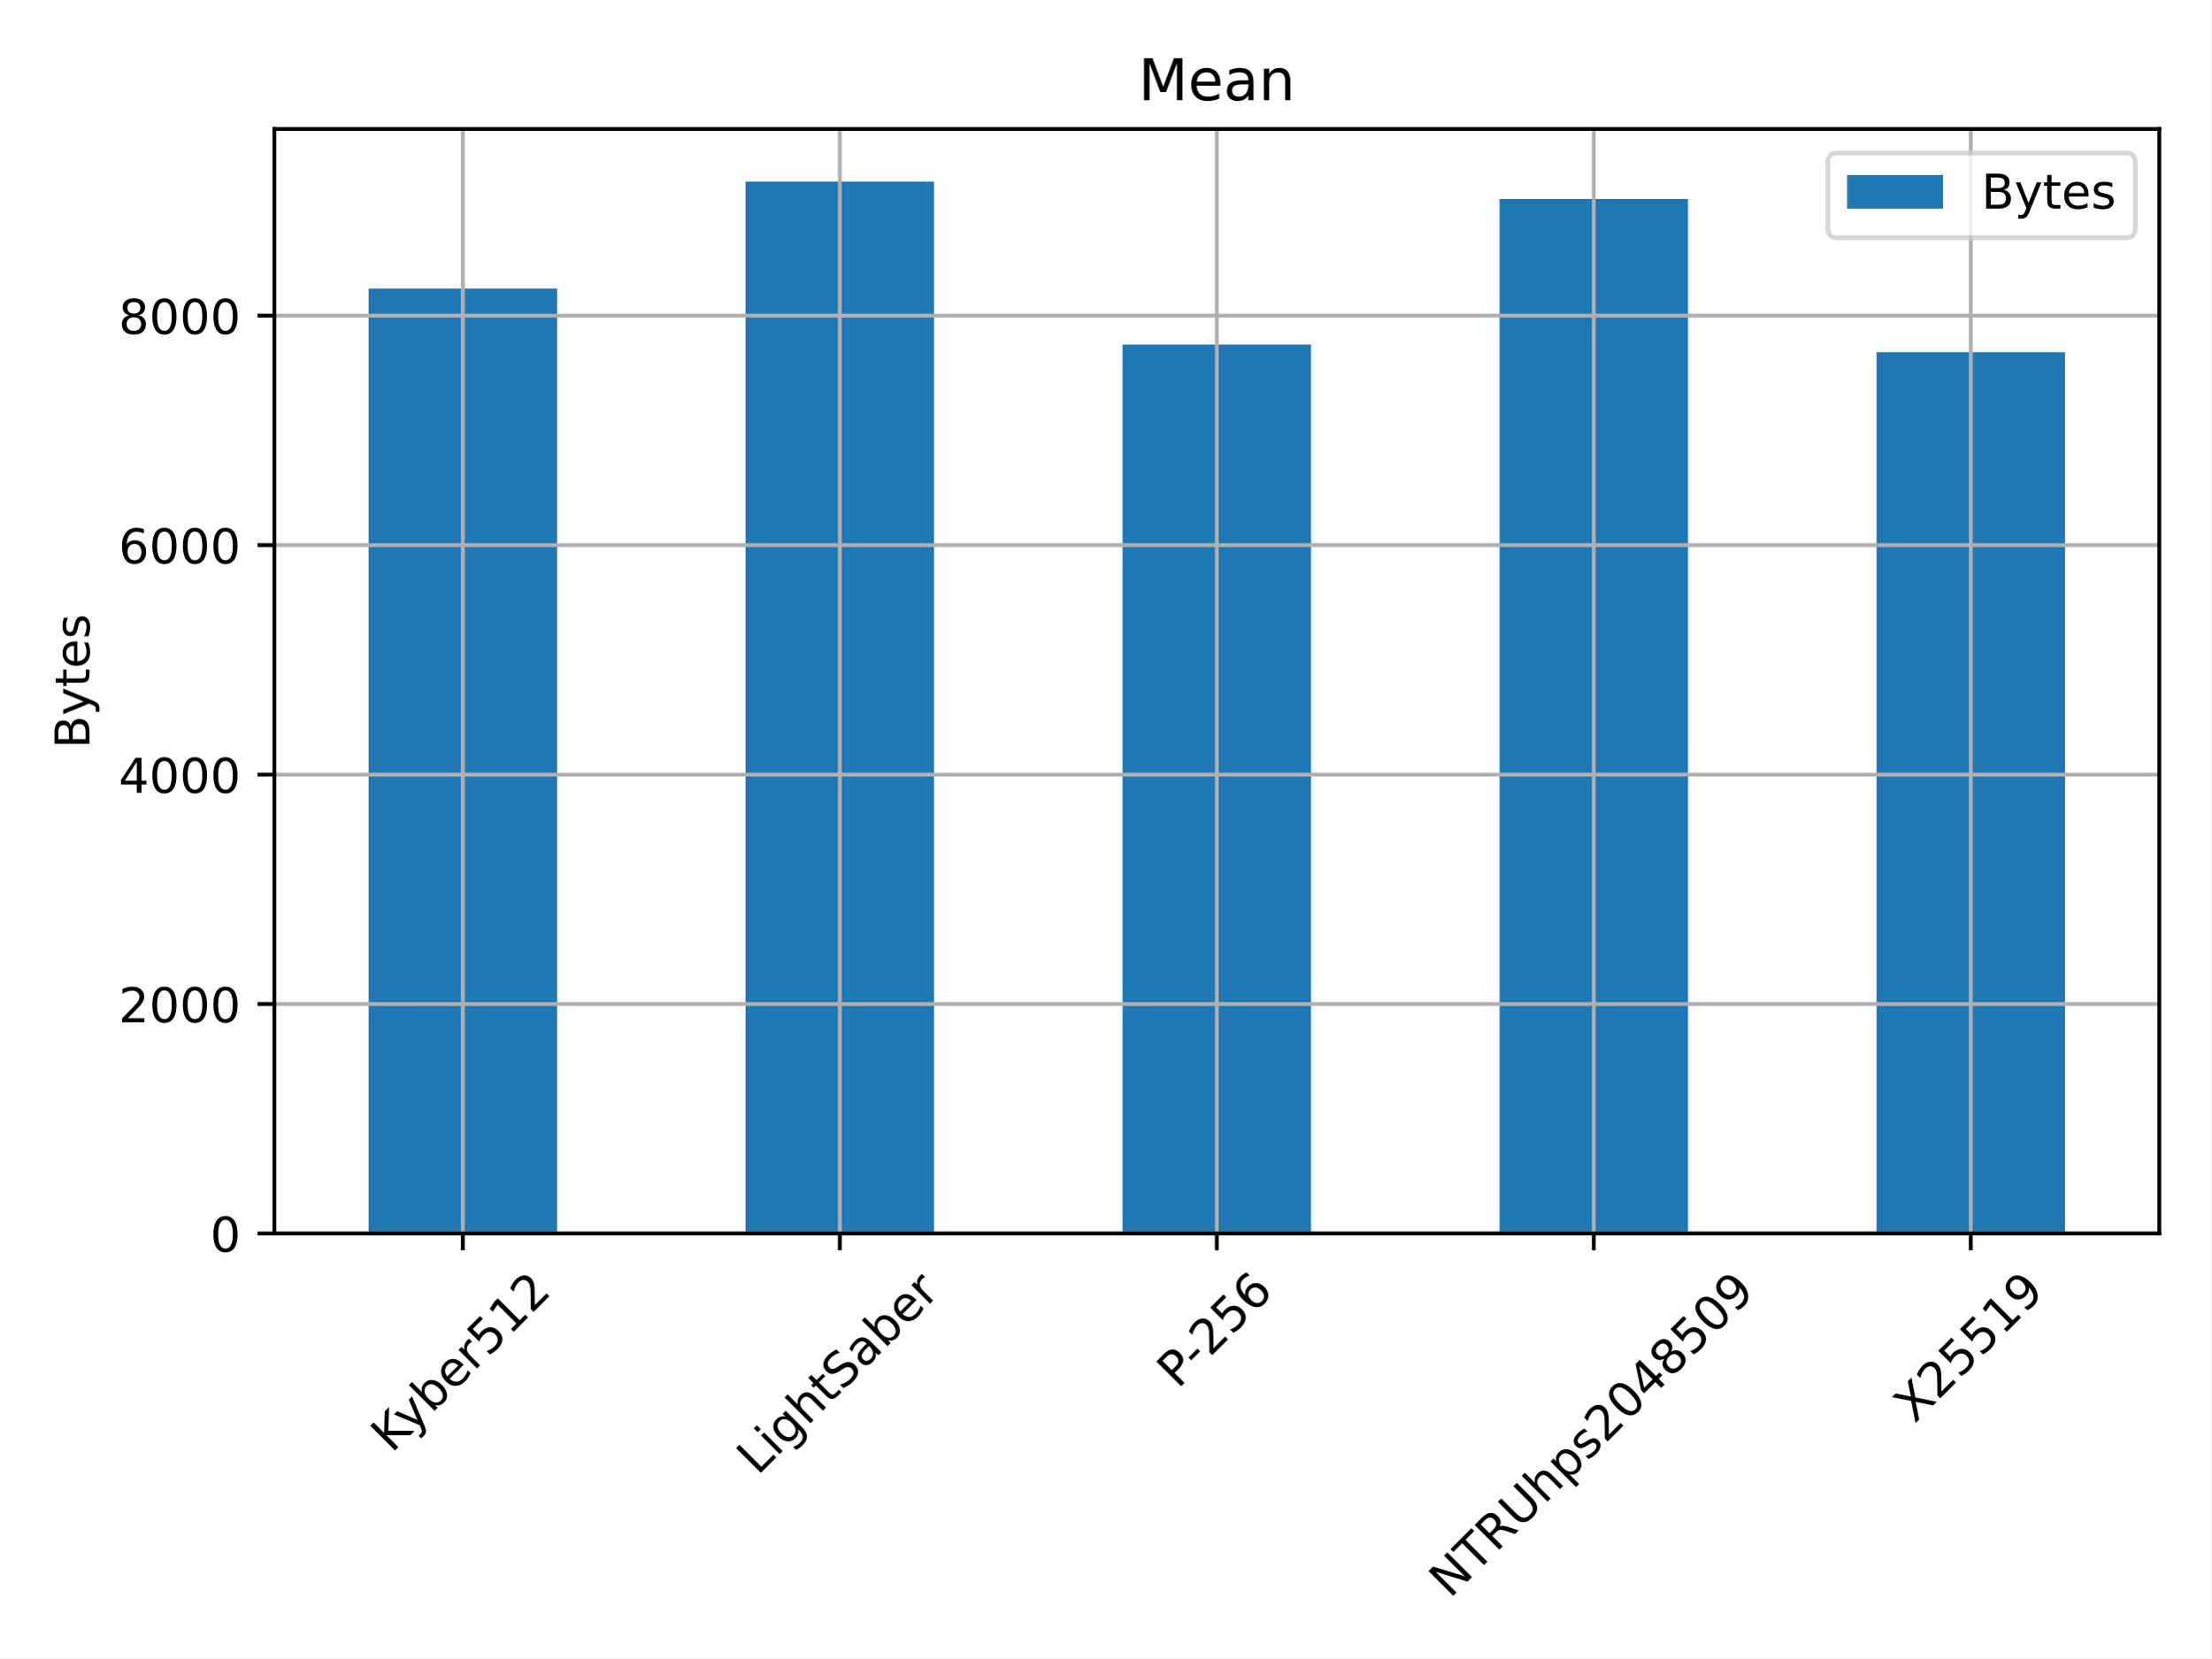
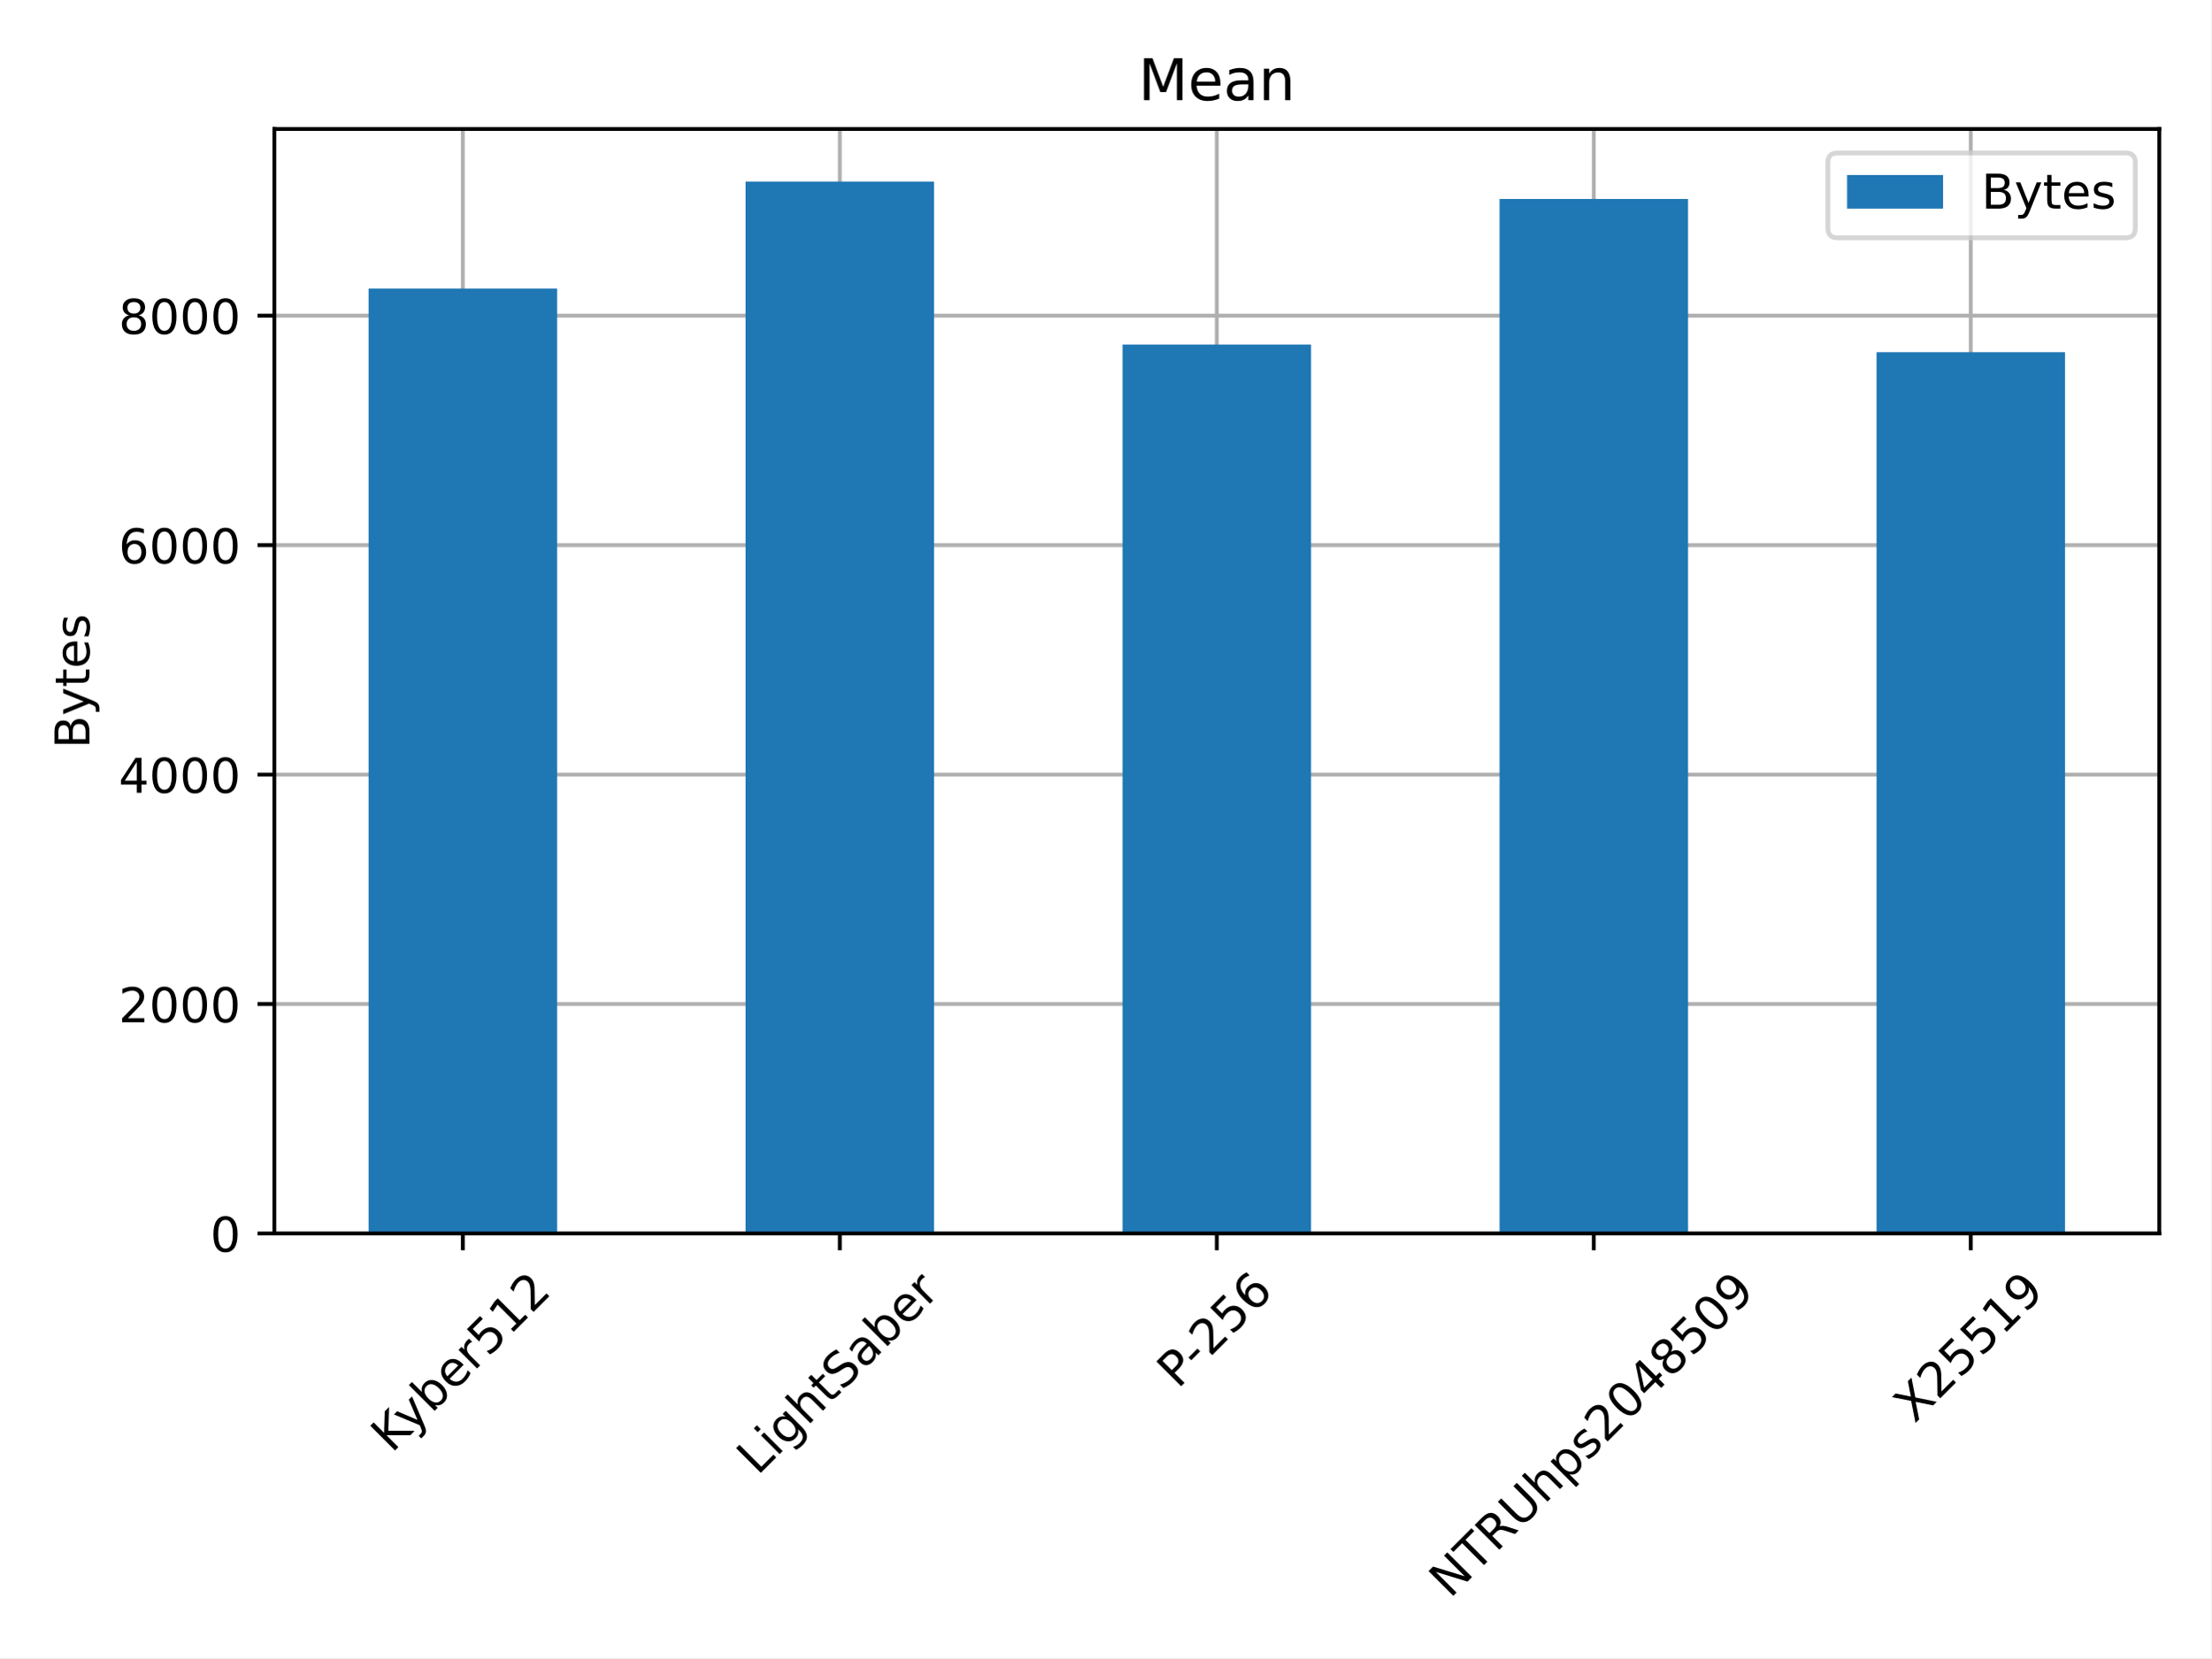
<svg xmlns="http://www.w3.org/2000/svg" xmlns:xlink="http://www.w3.org/1999/xlink" height="345.6pt" version="1.1" viewBox="0 0 460.8 345.6" width="460.8pt">
  <defs>
    <style type="text/css">*{stroke-linecap:butt;stroke-linejoin:round;}</style>
  </defs>
  <g id="figure_1">
    <g id="patch_1">
      <path d="M 0 345.6  L 460.8 345.6  L 460.8 0  L 0 0  z " style="fill:#ffffff;" />
    </g>
    <g id="axes_1">
      <g id="patch_2">
        <path d="M 57.17 257.096  L 450 257.096  L 450 26.88  L 57.17 26.88  z " style="fill:#ffffff;" />
      </g>
-       <g id="patch_3">
-         <path clip-path="url(#pd1c01eabb6)" d="M 76.811 257.096  L 116.094 257.096  L 116.094 60.135  L 76.811 60.135  z " style="fill:#1f77b4;" />
-       </g>
-       <g id="patch_4">
-         <path clip-path="url(#pd1c01eabb6)" d="M 155.377 257.096  L 194.661 257.096  L 194.661 37.843  L 155.377 37.843  z " style="fill:#1f77b4;" />
-       </g>
-       <g id="patch_5">
-         <path clip-path="url(#pd1c01eabb6)" d="M 233.944 257.096  L 273.226 257.096  L 273.226 71.809  L 233.944 71.809  z " style="fill:#1f77b4;" />
-       </g>
-       <g id="patch_6">
-         <path clip-path="url(#pd1c01eabb6)" d="M 312.51 257.096  L 351.793 257.096  L 351.793 41.471  L 312.51 41.471  z " style="fill:#1f77b4;" />
-       </g>
-       <g id="patch_7">
-         <path clip-path="url(#pd1c01eabb6)" d="M 391.075 257.096  L 430.358 257.096  L 430.358 73.41  L 391.075 73.41  z " style="fill:#1f77b4;" />
-       </g>
      <g id="matplotlib.axis_1">
        <g id="xtick_1">
          <g id="line2d_1">
-             <path clip-path="url(#pd1c01eabb6)" d="M 96.453 257.096  L 96.453 26.88  " style="fill:none;stroke:#b0b0b0;stroke-linecap:square;stroke-width:0.8;" />
+             <path clip-path="url(#p7b23f80fe9)" d="M 96.453 257.096  L 96.453 26.88  " style="fill:none;stroke:#b0b0b0;stroke-linecap:square;stroke-width:0.8;" />
          </g>
          <g id="line2d_2">
            <defs>
-               <path d="M 0 0  L 0 3.5  " id="mf4b9efcf86" style="stroke:#000000;stroke-width:0.8;" />
+               <path d="M 0 0  L 0 3.5  " id="m7533334036" style="stroke:#000000;stroke-width:0.8;" />
            </defs>
            <g>
-               <use style="stroke:#000000;stroke-width:0.8;" x="96.453" xlink:href="#mf4b9efcf86" y="257.096" />
+               <use style="stroke:#000000;stroke-width:0.8;" x="96.453" xlink:href="#m7533334036" y="257.096" />
            </g>
          </g>
          <g id="text_1">
            <g transform="translate(81.62751 303.0226)rotate(-45)scale(0.1 -0.1)">
              <defs>
                <path d="M 9.812 72.906  L 19.672 72.906  L 19.672 42.094  L 52.391 72.906  L 65.094 72.906  L 28.906 38.922  L 67.672 0  L 54.688 0  L 19.672 35.109  L 19.672 0  L 9.812 0  z " id="DejaVuSans-75" />
                <path d="M 32.172 -5.078  Q 28.375 -14.844 24.75 -17.812  Q 21.141 -20.797 15.094 -20.797  L 7.906 -20.797  L 7.906 -13.281  L 13.188 -13.281  Q 16.891 -13.281 18.938 -11.516  Q 21 -9.766 23.484 -3.219  L 25.094 0.875  L 2.984 54.688  L 12.5 54.688  L 29.594 11.922  L 46.688 54.688  L 56.203 54.688  z " id="DejaVuSans-121" />
                <path d="M 48.688 27.297  Q 48.688 37.203 44.609 42.844  Q 40.531 48.484 33.406 48.484  Q 26.266 48.484 22.188 42.844  Q 18.109 37.203 18.109 27.297  Q 18.109 17.391 22.188 11.75  Q 26.266 6.109 33.406 6.109  Q 40.531 6.109 44.609 11.75  Q 48.688 17.391 48.688 27.297  z M 18.109 46.391  Q 20.953 51.266 25.266 53.625  Q 29.594 56 35.594 56  Q 45.562 56 51.781 48.094  Q 58.016 40.188 58.016 27.297  Q 58.016 14.406 51.781 6.484  Q 45.562 -1.422 35.594 -1.422  Q 29.594 -1.422 25.266 0.953  Q 20.953 3.328 18.109 8.203  L 18.109 0  L 9.078 0  L 9.078 75.984  L 18.109 75.984  z " id="DejaVuSans-98" />
                <path d="M 56.203 29.594  L 56.203 25.203  L 14.891 25.203  Q 15.484 15.922 20.484 11.062  Q 25.484 6.203 34.422 6.203  Q 39.594 6.203 44.453 7.469  Q 49.312 8.734 54.109 11.281  L 54.109 2.781  Q 49.266 0.734 44.188 -0.344  Q 39.109 -1.422 33.891 -1.422  Q 20.797 -1.422 13.156 6.188  Q 5.516 13.812 5.516 26.812  Q 5.516 40.234 12.766 48.109  Q 20.016 56 32.328 56  Q 43.359 56 49.781 48.891  Q 56.203 41.797 56.203 29.594  z M 47.219 32.234  Q 47.125 39.594 43.094 43.984  Q 39.062 48.391 32.422 48.391  Q 24.906 48.391 20.391 44.141  Q 15.875 39.891 15.188 32.172  z " id="DejaVuSans-101" />
                <path d="M 41.109 46.297  Q 39.594 47.172 37.812 47.578  Q 36.031 48 33.891 48  Q 26.266 48 22.188 43.047  Q 18.109 38.094 18.109 28.812  L 18.109 0  L 9.078 0  L 9.078 54.688  L 18.109 54.688  L 18.109 46.188  Q 20.953 51.172 25.484 53.578  Q 30.031 56 36.531 56  Q 37.453 56 38.578 55.875  Q 39.703 55.766 41.062 55.516  z " id="DejaVuSans-114" />
                <path d="M 10.797 72.906  L 49.516 72.906  L 49.516 64.594  L 19.828 64.594  L 19.828 46.734  Q 21.969 47.469 24.109 47.828  Q 26.266 48.188 28.422 48.188  Q 40.625 48.188 47.75 41.5  Q 54.891 34.812 54.891 23.391  Q 54.891 11.625 47.562 5.094  Q 40.234 -1.422 26.906 -1.422  Q 22.312 -1.422 17.547 -0.641  Q 12.797 0.141 7.719 1.703  L 7.719 11.625  Q 12.109 9.234 16.797 8.062  Q 21.484 6.891 26.703 6.891  Q 35.156 6.891 40.078 11.328  Q 45.016 15.766 45.016 23.391  Q 45.016 31 40.078 35.438  Q 35.156 39.891 26.703 39.891  Q 22.75 39.891 18.812 39.016  Q 14.891 38.141 10.797 36.281  z " id="DejaVuSans-53" />
                <path d="M 12.406 8.297  L 28.516 8.297  L 28.516 63.922  L 10.984 60.406  L 10.984 69.391  L 28.422 72.906  L 38.281 72.906  L 38.281 8.297  L 54.391 8.297  L 54.391 0  L 12.406 0  z " id="DejaVuSans-49" />
                <path d="M 19.188 8.297  L 53.609 8.297  L 53.609 0  L 7.328 0  L 7.328 8.297  Q 12.938 14.109 22.625 23.891  Q 32.328 33.688 34.812 36.531  Q 39.547 41.844 41.422 45.531  Q 43.312 49.219 43.312 52.781  Q 43.312 58.594 39.234 62.25  Q 35.156 65.922 28.609 65.922  Q 23.969 65.922 18.812 64.312  Q 13.672 62.703 7.812 59.422  L 7.812 69.391  Q 13.766 71.781 18.938 73  Q 24.125 74.219 28.422 74.219  Q 39.75 74.219 46.484 68.547  Q 53.219 62.891 53.219 53.422  Q 53.219 48.922 51.531 44.891  Q 49.859 40.875 45.406 35.406  Q 44.188 33.984 37.641 27.219  Q 31.109 20.453 19.188 8.297  z " id="DejaVuSans-50" />
              </defs>
              <use xlink:href="#DejaVuSans-75" />
              <use x="58.326" xlink:href="#DejaVuSans-121" />
              <use x="117.506" xlink:href="#DejaVuSans-98" />
              <use x="180.982" xlink:href="#DejaVuSans-101" />
              <use x="242.506" xlink:href="#DejaVuSans-114" />
              <use x="283.619" xlink:href="#DejaVuSans-53" />
              <use x="347.242" xlink:href="#DejaVuSans-49" />
              <use x="410.865" xlink:href="#DejaVuSans-50" />
            </g>
          </g>
        </g>
        <g id="xtick_2">
          <g id="line2d_3">
-             <path clip-path="url(#pd1c01eabb6)" d="M 175.019 257.096  L 175.019 26.88  " style="fill:none;stroke:#b0b0b0;stroke-linecap:square;stroke-width:0.8;" />
+             <path clip-path="url(#p7b23f80fe9)" d="M 175.019 257.096  L 175.019 26.88  " style="fill:none;stroke:#b0b0b0;stroke-linecap:square;stroke-width:0.8;" />
          </g>
          <g id="line2d_4">
            <g>
-               <use style="stroke:#000000;stroke-width:0.8;" x="175.019" xlink:href="#mf4b9efcf86" y="257.096" />
+               <use style="stroke:#000000;stroke-width:0.8;" x="175.019" xlink:href="#m7533334036" y="257.096" />
            </g>
          </g>
          <g id="text_2">
            <g transform="translate(157.8623 307.6851)rotate(-45)scale(0.1 -0.1)">
              <defs>
                <path d="M 9.812 72.906  L 19.672 72.906  L 19.672 8.297  L 55.172 8.297  L 55.172 0  L 9.812 0  z " id="DejaVuSans-76" />
                <path d="M 9.422 54.688  L 18.406 54.688  L 18.406 0  L 9.422 0  z M 9.422 75.984  L 18.406 75.984  L 18.406 64.594  L 9.422 64.594  z " id="DejaVuSans-105" />
                <path d="M 45.406 27.984  Q 45.406 37.75 41.375 43.109  Q 37.359 48.484 30.078 48.484  Q 22.859 48.484 18.828 43.109  Q 14.797 37.75 14.797 27.984  Q 14.797 18.266 18.828 12.891  Q 22.859 7.516 30.078 7.516  Q 37.359 7.516 41.375 12.891  Q 45.406 18.266 45.406 27.984  z M 54.391 6.781  Q 54.391 -7.172 48.188 -13.984  Q 42 -20.797 29.203 -20.797  Q 24.469 -20.797 20.266 -20.094  Q 16.062 -19.391 12.109 -17.922  L 12.109 -9.188  Q 16.062 -11.328 19.922 -12.344  Q 23.781 -13.375 27.781 -13.375  Q 36.625 -13.375 41.016 -8.766  Q 45.406 -4.156 45.406 5.172  L 45.406 9.625  Q 42.625 4.781 38.281 2.391  Q 33.938 0 27.875 0  Q 17.828 0 11.672 7.656  Q 5.516 15.328 5.516 27.984  Q 5.516 40.672 11.672 48.328  Q 17.828 56 27.875 56  Q 33.938 56 38.281 53.609  Q 42.625 51.219 45.406 46.391  L 45.406 54.688  L 54.391 54.688  z " id="DejaVuSans-103" />
                <path d="M 54.891 33.016  L 54.891 0  L 45.906 0  L 45.906 32.719  Q 45.906 40.484 42.875 44.328  Q 39.844 48.188 33.797 48.188  Q 26.516 48.188 22.312 43.547  Q 18.109 38.922 18.109 30.906  L 18.109 0  L 9.078 0  L 9.078 75.984  L 18.109 75.984  L 18.109 46.188  Q 21.344 51.125 25.703 53.562  Q 30.078 56 35.797 56  Q 45.219 56 50.047 50.172  Q 54.891 44.344 54.891 33.016  z " id="DejaVuSans-104" />
                <path d="M 18.312 70.219  L 18.312 54.688  L 36.812 54.688  L 36.812 47.703  L 18.312 47.703  L 18.312 18.016  Q 18.312 11.328 20.141 9.422  Q 21.969 7.516 27.594 7.516  L 36.812 7.516  L 36.812 0  L 27.594 0  Q 17.188 0 13.234 3.875  Q 9.281 7.766 9.281 18.016  L 9.281 47.703  L 2.688 47.703  L 2.688 54.688  L 9.281 54.688  L 9.281 70.219  z " id="DejaVuSans-116" />
                <path d="M 53.516 70.516  L 53.516 60.891  Q 47.906 63.578 42.922 64.891  Q 37.938 66.219 33.297 66.219  Q 25.25 66.219 20.875 63.094  Q 16.5 59.969 16.5 54.203  Q 16.5 49.359 19.406 46.891  Q 22.312 44.438 30.422 42.922  L 36.375 41.703  Q 47.406 39.594 52.656 34.297  Q 57.906 29 57.906 20.125  Q 57.906 9.516 50.797 4.047  Q 43.703 -1.422 29.984 -1.422  Q 24.812 -1.422 18.969 -0.25  Q 13.141 0.922 6.891 3.219  L 6.891 13.375  Q 12.891 10.016 18.656 8.297  Q 24.422 6.594 29.984 6.594  Q 38.422 6.594 43.016 9.906  Q 47.609 13.234 47.609 19.391  Q 47.609 24.75 44.312 27.781  Q 41.016 30.812 33.5 32.328  L 27.484 33.5  Q 16.453 35.688 11.516 40.375  Q 6.594 45.062 6.594 53.422  Q 6.594 63.094 13.406 68.656  Q 20.219 74.219 32.172 74.219  Q 37.312 74.219 42.625 73.281  Q 47.953 72.359 53.516 70.516  z " id="DejaVuSans-83" />
                <path d="M 34.281 27.484  Q 23.391 27.484 19.188 25  Q 14.984 22.516 14.984 16.5  Q 14.984 11.719 18.141 8.906  Q 21.297 6.109 26.703 6.109  Q 34.188 6.109 38.703 11.406  Q 43.219 16.703 43.219 25.484  L 43.219 27.484  z M 52.203 31.203  L 52.203 0  L 43.219 0  L 43.219 8.297  Q 40.141 3.328 35.547 0.953  Q 30.953 -1.422 24.312 -1.422  Q 15.922 -1.422 10.953 3.297  Q 6 8.016 6 15.922  Q 6 25.141 12.172 29.828  Q 18.359 34.516 30.609 34.516  L 43.219 34.516  L 43.219 35.406  Q 43.219 41.609 39.141 45  Q 35.062 48.391 27.688 48.391  Q 23 48.391 18.547 47.266  Q 14.109 46.141 10.016 43.891  L 10.016 52.203  Q 14.938 54.109 19.578 55.047  Q 24.219 56 28.609 56  Q 40.484 56 46.344 49.844  Q 52.203 43.703 52.203 31.203  z " id="DejaVuSans-97" />
              </defs>
              <use xlink:href="#DejaVuSans-76" />
              <use x="55.713" xlink:href="#DejaVuSans-105" />
              <use x="83.496" xlink:href="#DejaVuSans-103" />
              <use x="146.973" xlink:href="#DejaVuSans-104" />
              <use x="210.352" xlink:href="#DejaVuSans-116" />
              <use x="249.561" xlink:href="#DejaVuSans-83" />
              <use x="313.037" xlink:href="#DejaVuSans-97" />
              <use x="374.316" xlink:href="#DejaVuSans-98" />
              <use x="437.793" xlink:href="#DejaVuSans-101" />
              <use x="499.316" xlink:href="#DejaVuSans-114" />
            </g>
          </g>
        </g>
        <g id="xtick_3">
          <g id="line2d_5">
-             <path clip-path="url(#pd1c01eabb6)" d="M 253.585 257.096  L 253.585 26.88  " style="fill:none;stroke:#b0b0b0;stroke-linecap:square;stroke-width:0.8;" />
+             <path clip-path="url(#p7b23f80fe9)" d="M 253.585 257.096  L 253.585 26.88  " style="fill:none;stroke:#b0b0b0;stroke-linecap:square;stroke-width:0.8;" />
          </g>
          <g id="line2d_6">
            <g>
-               <use style="stroke:#000000;stroke-width:0.8;" x="253.585" xlink:href="#mf4b9efcf86" y="257.096" />
+               <use style="stroke:#000000;stroke-width:0.8;" x="253.585" xlink:href="#m7533334036" y="257.096" />
            </g>
          </g>
          <g id="text_3">
            <g transform="translate(245.4599 289.6218)rotate(-45)scale(0.1 -0.1)">
              <defs>
                <path d="M 19.672 64.797  L 19.672 37.406  L 32.078 37.406  Q 38.969 37.406 42.719 40.969  Q 46.484 44.531 46.484 51.125  Q 46.484 57.672 42.719 61.234  Q 38.969 64.797 32.078 64.797  z M 9.812 72.906  L 32.078 72.906  Q 44.344 72.906 50.609 67.359  Q 56.891 61.812 56.891 51.125  Q 56.891 40.328 50.609 34.812  Q 44.344 29.297 32.078 29.297  L 19.672 29.297  L 19.672 0  L 9.812 0  z " id="DejaVuSans-80" />
                <path d="M 4.891 31.391  L 31.203 31.391  L 31.203 23.391  L 4.891 23.391  z " id="DejaVuSans-45" />
                <path d="M 33.016 40.375  Q 26.375 40.375 22.484 35.828  Q 18.609 31.297 18.609 23.391  Q 18.609 15.531 22.484 10.953  Q 26.375 6.391 33.016 6.391  Q 39.656 6.391 43.531 10.953  Q 47.406 15.531 47.406 23.391  Q 47.406 31.297 43.531 35.828  Q 39.656 40.375 33.016 40.375  z M 52.594 71.297  L 52.594 62.312  Q 48.875 64.062 45.094 64.984  Q 41.312 65.922 37.594 65.922  Q 27.828 65.922 22.672 59.328  Q 17.531 52.734 16.797 39.406  Q 19.672 43.656 24.016 45.922  Q 28.375 48.188 33.594 48.188  Q 44.578 48.188 50.953 41.516  Q 57.328 34.859 57.328 23.391  Q 57.328 12.156 50.688 5.359  Q 44.047 -1.422 33.016 -1.422  Q 20.359 -1.422 13.672 8.266  Q 6.984 17.969 6.984 36.375  Q 6.984 53.656 15.188 63.938  Q 23.391 74.219 37.203 74.219  Q 40.922 74.219 44.703 73.484  Q 48.484 72.75 52.594 71.297  z " id="DejaVuSans-54" />
              </defs>
              <use xlink:href="#DejaVuSans-80" />
              <use x="58.053" xlink:href="#DejaVuSans-45" />
              <use x="94.137" xlink:href="#DejaVuSans-50" />
              <use x="157.76" xlink:href="#DejaVuSans-53" />
              <use x="221.383" xlink:href="#DejaVuSans-54" />
            </g>
          </g>
        </g>
        <g id="xtick_4">
          <g id="line2d_7">
-             <path clip-path="url(#pd1c01eabb6)" d="M 332.151 257.096  L 332.151 26.88  " style="fill:none;stroke:#b0b0b0;stroke-linecap:square;stroke-width:0.8;" />
+             <path clip-path="url(#p7b23f80fe9)" d="M 332.151 257.096  L 332.151 26.88  " style="fill:none;stroke:#b0b0b0;stroke-linecap:square;stroke-width:0.8;" />
          </g>
          <g id="line2d_8">
            <g>
-               <use style="stroke:#000000;stroke-width:0.8;" x="332.151" xlink:href="#mf4b9efcf86" y="257.096" />
+               <use style="stroke:#000000;stroke-width:0.8;" x="332.151" xlink:href="#m7533334036" y="257.096" />
            </g>
          </g>
          <g id="text_4">
            <g transform="translate(302.1802 333.3133)rotate(-45)scale(0.1 -0.1)">
              <defs>
                <path d="M 9.812 72.906  L 23.094 72.906  L 55.422 11.922  L 55.422 72.906  L 64.984 72.906  L 64.984 0  L 51.703 0  L 19.391 60.984  L 19.391 0  L 9.812 0  z " id="DejaVuSans-78" />
                <path d="M -0.297 72.906  L 61.375 72.906  L 61.375 64.594  L 35.5 64.594  L 35.5 0  L 25.594 0  L 25.594 64.594  L -0.297 64.594  z " id="DejaVuSans-84" />
                <path d="M 44.391 34.188  Q 47.562 33.109 50.562 29.594  Q 53.562 26.078 56.594 19.922  L 66.609 0  L 56 0  L 46.688 18.703  Q 43.062 26.031 39.672 28.422  Q 36.281 30.812 30.422 30.812  L 19.672 30.812  L 19.672 0  L 9.812 0  L 9.812 72.906  L 32.078 72.906  Q 44.578 72.906 50.734 67.672  Q 56.891 62.453 56.891 51.906  Q 56.891 45.016 53.688 40.469  Q 50.484 35.938 44.391 34.188  z M 19.672 64.797  L 19.672 38.922  L 32.078 38.922  Q 39.203 38.922 42.844 42.219  Q 46.484 45.516 46.484 51.906  Q 46.484 58.297 42.844 61.547  Q 39.203 64.797 32.078 64.797  z " id="DejaVuSans-82" />
                <path d="M 8.688 72.906  L 18.609 72.906  L 18.609 28.609  Q 18.609 16.891 22.844 11.734  Q 27.094 6.594 36.625 6.594  Q 46.094 6.594 50.344 11.734  Q 54.594 16.891 54.594 28.609  L 54.594 72.906  L 64.5 72.906  L 64.5 27.391  Q 64.5 13.141 57.438 5.859  Q 50.391 -1.422 36.625 -1.422  Q 22.797 -1.422 15.734 5.859  Q 8.688 13.141 8.688 27.391  z " id="DejaVuSans-85" />
                <path d="M 18.109 8.203  L 18.109 -20.797  L 9.078 -20.797  L 9.078 54.688  L 18.109 54.688  L 18.109 46.391  Q 20.953 51.266 25.266 53.625  Q 29.594 56 35.594 56  Q 45.562 56 51.781 48.094  Q 58.016 40.188 58.016 27.297  Q 58.016 14.406 51.781 6.484  Q 45.562 -1.422 35.594 -1.422  Q 29.594 -1.422 25.266 0.953  Q 20.953 3.328 18.109 8.203  z M 48.688 27.297  Q 48.688 37.203 44.609 42.844  Q 40.531 48.484 33.406 48.484  Q 26.266 48.484 22.188 42.844  Q 18.109 37.203 18.109 27.297  Q 18.109 17.391 22.188 11.75  Q 26.266 6.109 33.406 6.109  Q 40.531 6.109 44.609 11.75  Q 48.688 17.391 48.688 27.297  z " id="DejaVuSans-112" />
                <path d="M 44.281 53.078  L 44.281 44.578  Q 40.484 46.531 36.375 47.5  Q 32.281 48.484 27.875 48.484  Q 21.188 48.484 17.844 46.438  Q 14.5 44.391 14.5 40.281  Q 14.5 37.156 16.891 35.375  Q 19.281 33.594 26.516 31.984  L 29.594 31.297  Q 39.156 29.25 43.188 25.516  Q 47.219 21.781 47.219 15.094  Q 47.219 7.469 41.188 3.016  Q 35.156 -1.422 24.609 -1.422  Q 20.219 -1.422 15.453 -0.562  Q 10.688 0.297 5.422 2  L 5.422 11.281  Q 10.406 8.688 15.234 7.391  Q 20.062 6.109 24.812 6.109  Q 31.156 6.109 34.562 8.281  Q 37.984 10.453 37.984 14.406  Q 37.984 18.062 35.516 20.016  Q 33.062 21.969 24.703 23.781  L 21.578 24.516  Q 13.234 26.266 9.516 29.906  Q 5.812 33.547 5.812 39.891  Q 5.812 47.609 11.281 51.797  Q 16.75 56 26.812 56  Q 31.781 56 36.172 55.266  Q 40.578 54.547 44.281 53.078  z " id="DejaVuSans-115" />
                <path d="M 31.781 66.406  Q 24.172 66.406 20.328 58.906  Q 16.5 51.422 16.5 36.375  Q 16.5 21.391 20.328 13.891  Q 24.172 6.391 31.781 6.391  Q 39.453 6.391 43.281 13.891  Q 47.125 21.391 47.125 36.375  Q 47.125 51.422 43.281 58.906  Q 39.453 66.406 31.781 66.406  z M 31.781 74.219  Q 44.047 74.219 50.516 64.516  Q 56.984 54.828 56.984 36.375  Q 56.984 17.969 50.516 8.266  Q 44.047 -1.422 31.781 -1.422  Q 19.531 -1.422 13.062 8.266  Q 6.594 17.969 6.594 36.375  Q 6.594 54.828 13.062 64.516  Q 19.531 74.219 31.781 74.219  z " id="DejaVuSans-48" />
                <path d="M 37.797 64.312  L 12.891 25.391  L 37.797 25.391  z M 35.203 72.906  L 47.609 72.906  L 47.609 25.391  L 58.016 25.391  L 58.016 17.188  L 47.609 17.188  L 47.609 0  L 37.797 0  L 37.797 17.188  L 4.891 17.188  L 4.891 26.703  z " id="DejaVuSans-52" />
                <path d="M 31.781 34.625  Q 24.75 34.625 20.719 30.859  Q 16.703 27.094 16.703 20.516  Q 16.703 13.922 20.719 10.156  Q 24.75 6.391 31.781 6.391  Q 38.812 6.391 42.859 10.172  Q 46.922 13.969 46.922 20.516  Q 46.922 27.094 42.891 30.859  Q 38.875 34.625 31.781 34.625  z M 21.922 38.812  Q 15.578 40.375 12.031 44.719  Q 8.5 49.078 8.5 55.328  Q 8.5 64.062 14.719 69.141  Q 20.953 74.219 31.781 74.219  Q 42.672 74.219 48.875 69.141  Q 55.078 64.062 55.078 55.328  Q 55.078 49.078 51.531 44.719  Q 48 40.375 41.703 38.812  Q 48.828 37.156 52.797 32.312  Q 56.781 27.484 56.781 20.516  Q 56.781 9.906 50.312 4.234  Q 43.844 -1.422 31.781 -1.422  Q 19.734 -1.422 13.25 4.234  Q 6.781 9.906 6.781 20.516  Q 6.781 27.484 10.781 32.312  Q 14.797 37.156 21.922 38.812  z M 18.312 54.391  Q 18.312 48.734 21.844 45.562  Q 25.391 42.391 31.781 42.391  Q 38.141 42.391 41.719 45.562  Q 45.312 48.734 45.312 54.391  Q 45.312 60.062 41.719 63.234  Q 38.141 66.406 31.781 66.406  Q 25.391 66.406 21.844 63.234  Q 18.312 60.062 18.312 54.391  z " id="DejaVuSans-56" />
                <path d="M 10.984 1.516  L 10.984 10.5  Q 14.703 8.734 18.5 7.812  Q 22.312 6.891 25.984 6.891  Q 35.75 6.891 40.891 13.453  Q 46.047 20.016 46.781 33.406  Q 43.953 29.203 39.594 26.953  Q 35.25 24.703 29.984 24.703  Q 19.047 24.703 12.672 31.312  Q 6.297 37.938 6.297 49.422  Q 6.297 60.641 12.938 67.422  Q 19.578 74.219 30.609 74.219  Q 43.266 74.219 49.922 64.516  Q 56.594 54.828 56.594 36.375  Q 56.594 19.141 48.406 8.859  Q 40.234 -1.422 26.422 -1.422  Q 22.703 -1.422 18.891 -0.688  Q 15.094 0.047 10.984 1.516  z M 30.609 32.422  Q 37.25 32.422 41.125 36.953  Q 45.016 41.5 45.016 49.422  Q 45.016 57.281 41.125 61.844  Q 37.25 66.406 30.609 66.406  Q 23.969 66.406 20.094 61.844  Q 16.219 57.281 16.219 49.422  Q 16.219 41.5 20.094 36.953  Q 23.969 32.422 30.609 32.422  z " id="DejaVuSans-57" />
              </defs>
              <use xlink:href="#DejaVuSans-78" />
              <use x="74.805" xlink:href="#DejaVuSans-84" />
              <use x="135.889" xlink:href="#DejaVuSans-82" />
              <use x="205.371" xlink:href="#DejaVuSans-85" />
              <use x="278.564" xlink:href="#DejaVuSans-104" />
              <use x="341.943" xlink:href="#DejaVuSans-112" />
              <use x="405.42" xlink:href="#DejaVuSans-115" />
              <use x="457.52" xlink:href="#DejaVuSans-50" />
              <use x="521.143" xlink:href="#DejaVuSans-48" />
              <use x="584.766" xlink:href="#DejaVuSans-52" />
              <use x="648.389" xlink:href="#DejaVuSans-56" />
              <use x="712.012" xlink:href="#DejaVuSans-53" />
              <use x="775.635" xlink:href="#DejaVuSans-48" />
              <use x="839.258" xlink:href="#DejaVuSans-57" />
            </g>
          </g>
        </g>
        <g id="xtick_5">
          <g id="line2d_9">
-             <path clip-path="url(#pd1c01eabb6)" d="M 410.717 257.096  L 410.717 26.88  " style="fill:none;stroke:#b0b0b0;stroke-linecap:square;stroke-width:0.8;" />
+             <path clip-path="url(#p7b23f80fe9)" d="M 410.717 257.096  L 410.717 26.88  " style="fill:none;stroke:#b0b0b0;stroke-linecap:square;stroke-width:0.8;" />
          </g>
          <g id="line2d_10">
            <g>
-               <use style="stroke:#000000;stroke-width:0.8;" x="410.717" xlink:href="#mf4b9efcf86" y="257.096" />
+               <use style="stroke:#000000;stroke-width:0.8;" x="410.717" xlink:href="#m7533334036" y="257.096" />
            </g>
          </g>
          <g id="text_5">
            <g transform="translate(398.9989 296.8078)rotate(-45)scale(0.1 -0.1)">
              <defs>
                <path d="M 6.297 72.906  L 16.891 72.906  L 35.016 45.797  L 53.219 72.906  L 63.812 72.906  L 40.375 37.891  L 65.375 0  L 54.781 0  L 34.281 31  L 13.625 0  L 2.984 0  L 29 38.922  z " id="DejaVuSans-88" />
              </defs>
              <use xlink:href="#DejaVuSans-88" />
              <use x="68.506" xlink:href="#DejaVuSans-50" />
              <use x="132.129" xlink:href="#DejaVuSans-53" />
              <use x="195.752" xlink:href="#DejaVuSans-53" />
              <use x="259.375" xlink:href="#DejaVuSans-49" />
              <use x="322.998" xlink:href="#DejaVuSans-57" />
            </g>
          </g>
        </g>
      </g>
      <g id="matplotlib.axis_2">
        <g id="ytick_1">
          <g id="line2d_11">
-             <path clip-path="url(#pd1c01eabb6)" d="M 57.17 257.096  L 450 257.096  " style="fill:none;stroke:#b0b0b0;stroke-linecap:square;stroke-width:0.8;" />
+             <path clip-path="url(#p7b23f80fe9)" d="M 57.17 257.096  L 450 257.096  " style="fill:none;stroke:#b0b0b0;stroke-linecap:square;stroke-width:0.8;" />
          </g>
          <g id="line2d_12">
            <defs>
-               <path d="M 0 0  L -3.5 0  " id="m205810e0ac" style="stroke:#000000;stroke-width:0.8;" />
+               <path d="M 0 0  L -3.5 0  " id="m76a598f994" style="stroke:#000000;stroke-width:0.8;" />
            </defs>
            <g>
-               <use style="stroke:#000000;stroke-width:0.8;" x="57.17" xlink:href="#m205810e0ac" y="257.096" />
+               <use style="stroke:#000000;stroke-width:0.8;" x="57.17" xlink:href="#m76a598f994" y="257.096" />
            </g>
          </g>
          <g id="text_6">
            <g transform="translate(43.8075 260.8956)scale(0.1 -0.1)">
              <use xlink:href="#DejaVuSans-48" />
            </g>
          </g>
        </g>
        <g id="ytick_2">
          <g id="line2d_13">
-             <path clip-path="url(#pd1c01eabb6)" d="M 57.17 209.27  L 450 209.27  " style="fill:none;stroke:#b0b0b0;stroke-linecap:square;stroke-width:0.8;" />
+             <path clip-path="url(#p7b23f80fe9)" d="M 57.17 209.27  L 450 209.27  " style="fill:none;stroke:#b0b0b0;stroke-linecap:square;stroke-width:0.8;" />
          </g>
          <g id="line2d_14">
            <g>
-               <use style="stroke:#000000;stroke-width:0.8;" x="57.17" xlink:href="#m205810e0ac" y="209.27" />
+               <use style="stroke:#000000;stroke-width:0.8;" x="57.17" xlink:href="#m76a598f994" y="209.27" />
            </g>
          </g>
          <g id="text_7">
            <g transform="translate(24.72 213.069)scale(0.1 -0.1)">
              <use xlink:href="#DejaVuSans-50" />
              <use x="63.623" xlink:href="#DejaVuSans-48" />
              <use x="127.246" xlink:href="#DejaVuSans-48" />
              <use x="190.869" xlink:href="#DejaVuSans-48" />
            </g>
          </g>
        </g>
        <g id="ytick_3">
          <g id="line2d_15">
-             <path clip-path="url(#pd1c01eabb6)" d="M 57.17 161.443  L 450 161.443  " style="fill:none;stroke:#b0b0b0;stroke-linecap:square;stroke-width:0.8;" />
+             <path clip-path="url(#p7b23f80fe9)" d="M 57.17 161.443  L 450 161.443  " style="fill:none;stroke:#b0b0b0;stroke-linecap:square;stroke-width:0.8;" />
          </g>
          <g id="line2d_16">
            <g>
-               <use style="stroke:#000000;stroke-width:0.8;" x="57.17" xlink:href="#m205810e0ac" y="161.443" />
+               <use style="stroke:#000000;stroke-width:0.8;" x="57.17" xlink:href="#m76a598f994" y="161.443" />
            </g>
          </g>
          <g id="text_8">
            <g transform="translate(24.72 165.2424)scale(0.1 -0.1)">
              <use xlink:href="#DejaVuSans-52" />
              <use x="63.623" xlink:href="#DejaVuSans-48" />
              <use x="127.246" xlink:href="#DejaVuSans-48" />
              <use x="190.869" xlink:href="#DejaVuSans-48" />
            </g>
          </g>
        </g>
        <g id="ytick_4">
          <g id="line2d_17">
-             <path clip-path="url(#pd1c01eabb6)" d="M 57.17 113.617  L 450 113.617  " style="fill:none;stroke:#b0b0b0;stroke-linecap:square;stroke-width:0.8;" />
+             <path clip-path="url(#p7b23f80fe9)" d="M 57.17 113.617  L 450 113.617  " style="fill:none;stroke:#b0b0b0;stroke-linecap:square;stroke-width:0.8;" />
          </g>
          <g id="line2d_18">
            <g>
-               <use style="stroke:#000000;stroke-width:0.8;" x="57.17" xlink:href="#m205810e0ac" y="113.617" />
+               <use style="stroke:#000000;stroke-width:0.8;" x="57.17" xlink:href="#m76a598f994" y="113.617" />
            </g>
          </g>
          <g id="text_9">
            <g transform="translate(24.72 117.4158)scale(0.1 -0.1)">
              <use xlink:href="#DejaVuSans-54" />
              <use x="63.623" xlink:href="#DejaVuSans-48" />
              <use x="127.246" xlink:href="#DejaVuSans-48" />
              <use x="190.869" xlink:href="#DejaVuSans-48" />
            </g>
          </g>
        </g>
        <g id="ytick_5">
          <g id="line2d_19">
-             <path clip-path="url(#pd1c01eabb6)" d="M 57.17 65.79  L 450 65.79  " style="fill:none;stroke:#b0b0b0;stroke-linecap:square;stroke-width:0.8;" />
+             <path clip-path="url(#p7b23f80fe9)" d="M 57.17 65.79  L 450 65.79  " style="fill:none;stroke:#b0b0b0;stroke-linecap:square;stroke-width:0.8;" />
          </g>
          <g id="line2d_20">
            <g>
-               <use style="stroke:#000000;stroke-width:0.8;" x="57.17" xlink:href="#m205810e0ac" y="65.79" />
+               <use style="stroke:#000000;stroke-width:0.8;" x="57.17" xlink:href="#m76a598f994" y="65.79" />
            </g>
          </g>
          <g id="text_10">
            <g transform="translate(24.72 69.58925)scale(0.1 -0.1)">
              <use xlink:href="#DejaVuSans-56" />
              <use x="63.623" xlink:href="#DejaVuSans-48" />
              <use x="127.246" xlink:href="#DejaVuSans-48" />
              <use x="190.869" xlink:href="#DejaVuSans-48" />
            </g>
          </g>
        </g>
        <g id="text_11">
          <g transform="translate(18.64031 156.0194)rotate(-90)scale(0.1 -0.1)">
            <defs>
              <path d="M 19.672 34.812  L 19.672 8.109  L 35.5 8.109  Q 43.453 8.109 47.281 11.406  Q 51.125 14.703 51.125 21.484  Q 51.125 28.328 47.281 31.562  Q 43.453 34.812 35.5 34.812  z M 19.672 64.797  L 19.672 42.828  L 34.281 42.828  Q 41.5 42.828 45.031 45.531  Q 48.578 48.25 48.578 53.812  Q 48.578 59.328 45.031 62.062  Q 41.5 64.797 34.281 64.797  z M 9.812 72.906  L 35.016 72.906  Q 46.297 72.906 52.391 68.219  Q 58.5 63.531 58.5 54.891  Q 58.5 48.188 55.375 44.234  Q 52.25 40.281 46.188 39.312  Q 53.469 37.75 57.5 32.781  Q 61.531 27.828 61.531 20.406  Q 61.531 10.641 54.891 5.312  Q 48.25 0 35.984 0  L 9.812 0  z " id="DejaVuSans-66" />
            </defs>
            <use xlink:href="#DejaVuSans-66" />
            <use x="68.604" xlink:href="#DejaVuSans-121" />
            <use x="127.783" xlink:href="#DejaVuSans-116" />
            <use x="166.992" xlink:href="#DejaVuSans-101" />
            <use x="228.516" xlink:href="#DejaVuSans-115" />
          </g>
        </g>
      </g>
+       <g id="patch_3">
+         <path clip-path="url(#p7b23f80fe9)" d="M 76.811 257.096  L 116.094 257.096  L 116.094 60.135  L 76.811 60.135  z " style="fill:#1f77b4;" />
+       </g>
+       <g id="patch_4">
+         <path clip-path="url(#p7b23f80fe9)" d="M 155.377 257.096  L 194.661 257.096  L 194.661 37.843  L 155.377 37.843  z " style="fill:#1f77b4;" />
+       </g>
+       <g id="patch_5">
+         <path clip-path="url(#p7b23f80fe9)" d="M 233.944 257.096  L 273.226 257.096  L 273.226 71.809  L 233.944 71.809  z " style="fill:#1f77b4;" />
+       </g>
+       <g id="patch_6">
+         <path clip-path="url(#p7b23f80fe9)" d="M 312.51 257.096  L 351.793 257.096  L 351.793 41.471  L 312.51 41.471  z " style="fill:#1f77b4;" />
+       </g>
+       <g id="patch_7">
+         <path clip-path="url(#p7b23f80fe9)" d="M 391.075 257.096  L 430.358 257.096  L 430.358 73.41  L 391.075 73.41  z " style="fill:#1f77b4;" />
+       </g>
      <g id="patch_8">
        <path d="M 57.17 257.096  L 57.17 26.88  " style="fill:none;stroke:#000000;stroke-linecap:square;stroke-linejoin:miter;stroke-width:0.8;" />
      </g>
      <g id="patch_9">
        <path d="M 450 257.096  L 450 26.88  " style="fill:none;stroke:#000000;stroke-linecap:square;stroke-linejoin:miter;stroke-width:0.8;" />
      </g>
      <g id="patch_10">
        <path d="M 57.17 257.096  L 450 257.096  " style="fill:none;stroke:#000000;stroke-linecap:square;stroke-linejoin:miter;stroke-width:0.8;" />
      </g>
      <g id="patch_11">
        <path d="M 57.17 26.88  L 450 26.88  " style="fill:none;stroke:#000000;stroke-linecap:square;stroke-linejoin:miter;stroke-width:0.8;" />
      </g>
      <g id="text_12">
        <g transform="translate(237.2369 20.88)scale(0.12 -0.12)">
          <defs>
            <path d="M 9.812 72.906  L 24.516 72.906  L 43.109 23.297  L 61.812 72.906  L 76.516 72.906  L 76.516 0  L 66.891 0  L 66.891 64.016  L 48.094 14.016  L 38.188 14.016  L 19.391 64.016  L 19.391 0  L 9.812 0  z " id="DejaVuSans-77" />
            <path d="M 54.891 33.016  L 54.891 0  L 45.906 0  L 45.906 32.719  Q 45.906 40.484 42.875 44.328  Q 39.844 48.188 33.797 48.188  Q 26.516 48.188 22.312 43.547  Q 18.109 38.922 18.109 30.906  L 18.109 0  L 9.078 0  L 9.078 54.688  L 18.109 54.688  L 18.109 46.188  Q 21.344 51.125 25.703 53.562  Q 30.078 56 35.797 56  Q 45.219 56 50.047 50.172  Q 54.891 44.344 54.891 33.016  z " id="DejaVuSans-110" />
          </defs>
          <use xlink:href="#DejaVuSans-77" />
          <use x="86.279" xlink:href="#DejaVuSans-101" />
          <use x="147.803" xlink:href="#DejaVuSans-97" />
          <use x="209.082" xlink:href="#DejaVuSans-110" />
        </g>
      </g>
      <g id="legend_1">
        <g id="patch_12">
          <path d="M 382.938 49.558  L 443 49.558  Q 445 49.558 445 47.558  L 445 33.88  Q 445 31.88 443 31.88  L 382.938 31.88  Q 380.938 31.88 380.938 33.88  L 380.938 47.558  Q 380.938 49.558 382.938 49.558  z " style="fill:#ffffff;opacity:0.8;stroke:#cccccc;stroke-linejoin:miter;" />
        </g>
        <g id="patch_13">
          <path d="M 384.938 43.478  L 404.938 43.478  L 404.938 36.478  L 384.938 36.478  z " style="fill:#1f77b4;" />
        </g>
        <g id="text_13">
          <g transform="translate(412.9375 43.47844)scale(0.1 -0.1)">
            <use xlink:href="#DejaVuSans-66" />
            <use x="68.604" xlink:href="#DejaVuSans-121" />
            <use x="127.783" xlink:href="#DejaVuSans-116" />
            <use x="166.992" xlink:href="#DejaVuSans-101" />
            <use x="228.516" xlink:href="#DejaVuSans-115" />
          </g>
        </g>
      </g>
    </g>
  </g>
  <defs>
-     <clipPath id="pd1c01eabb6">
+     <clipPath id="p7b23f80fe9">
      <rect height="230.216" width="392.83" x="57.17" y="26.88" />
    </clipPath>
  </defs>
</svg>
